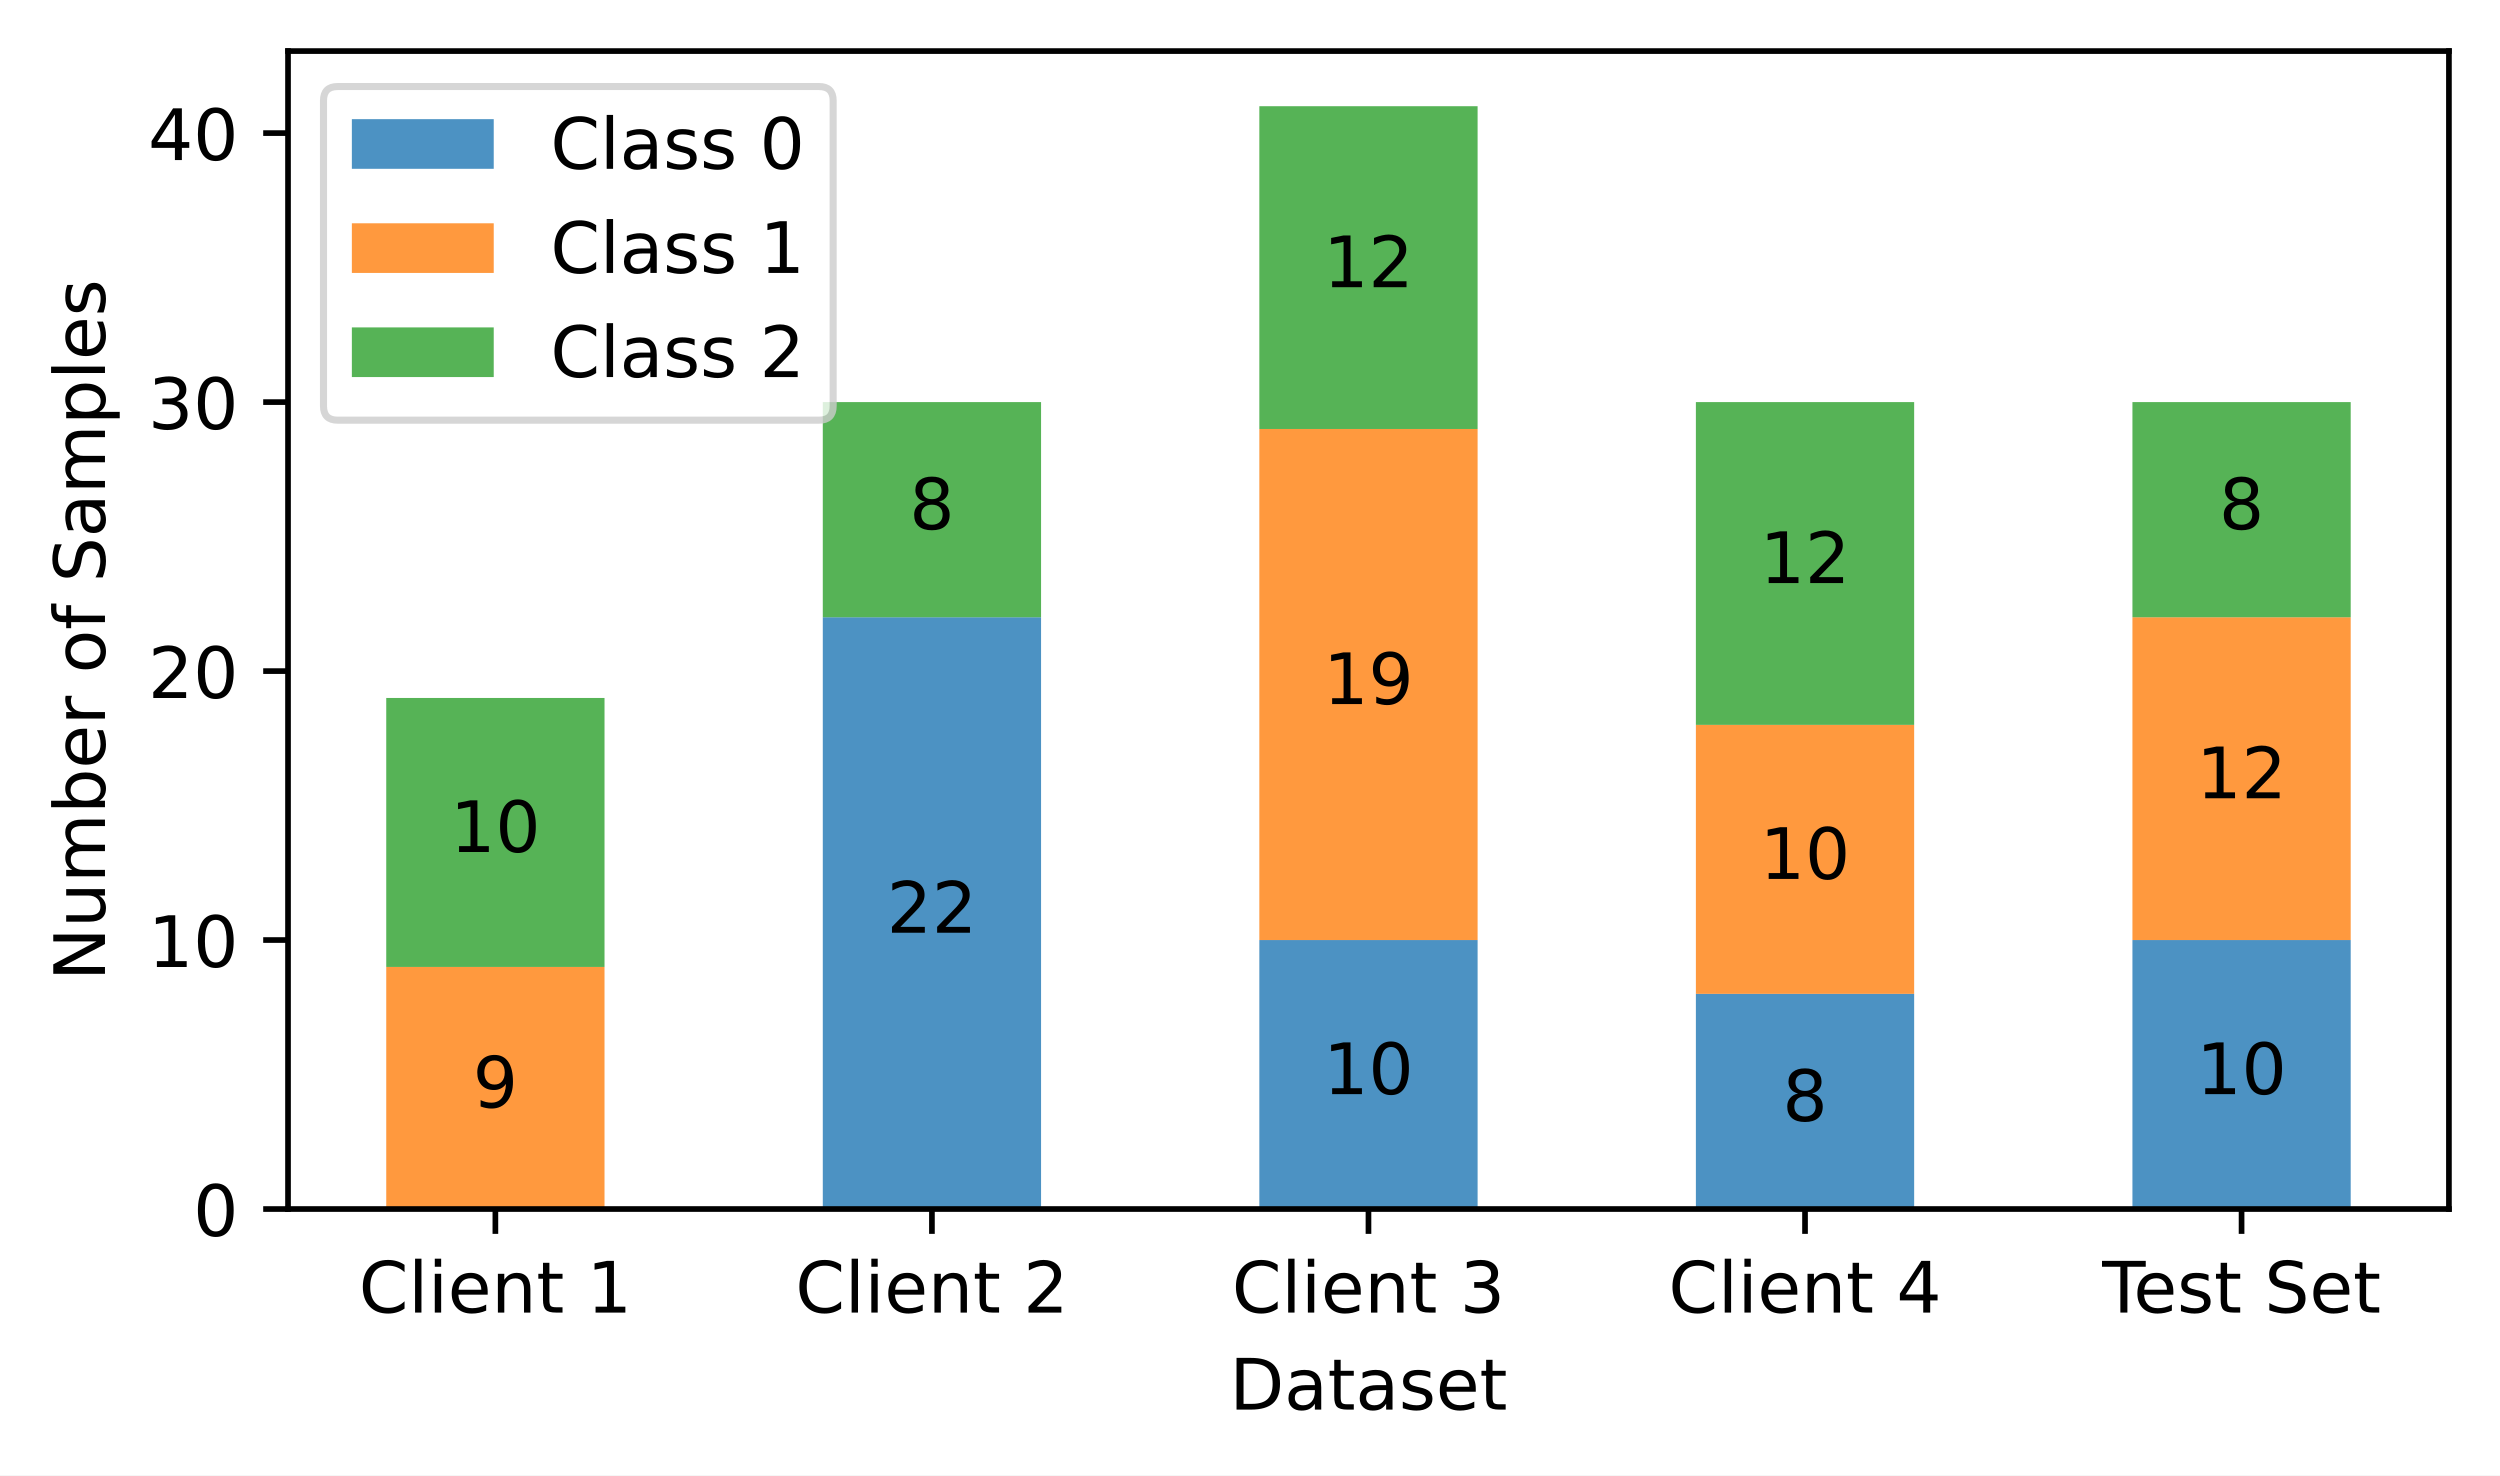
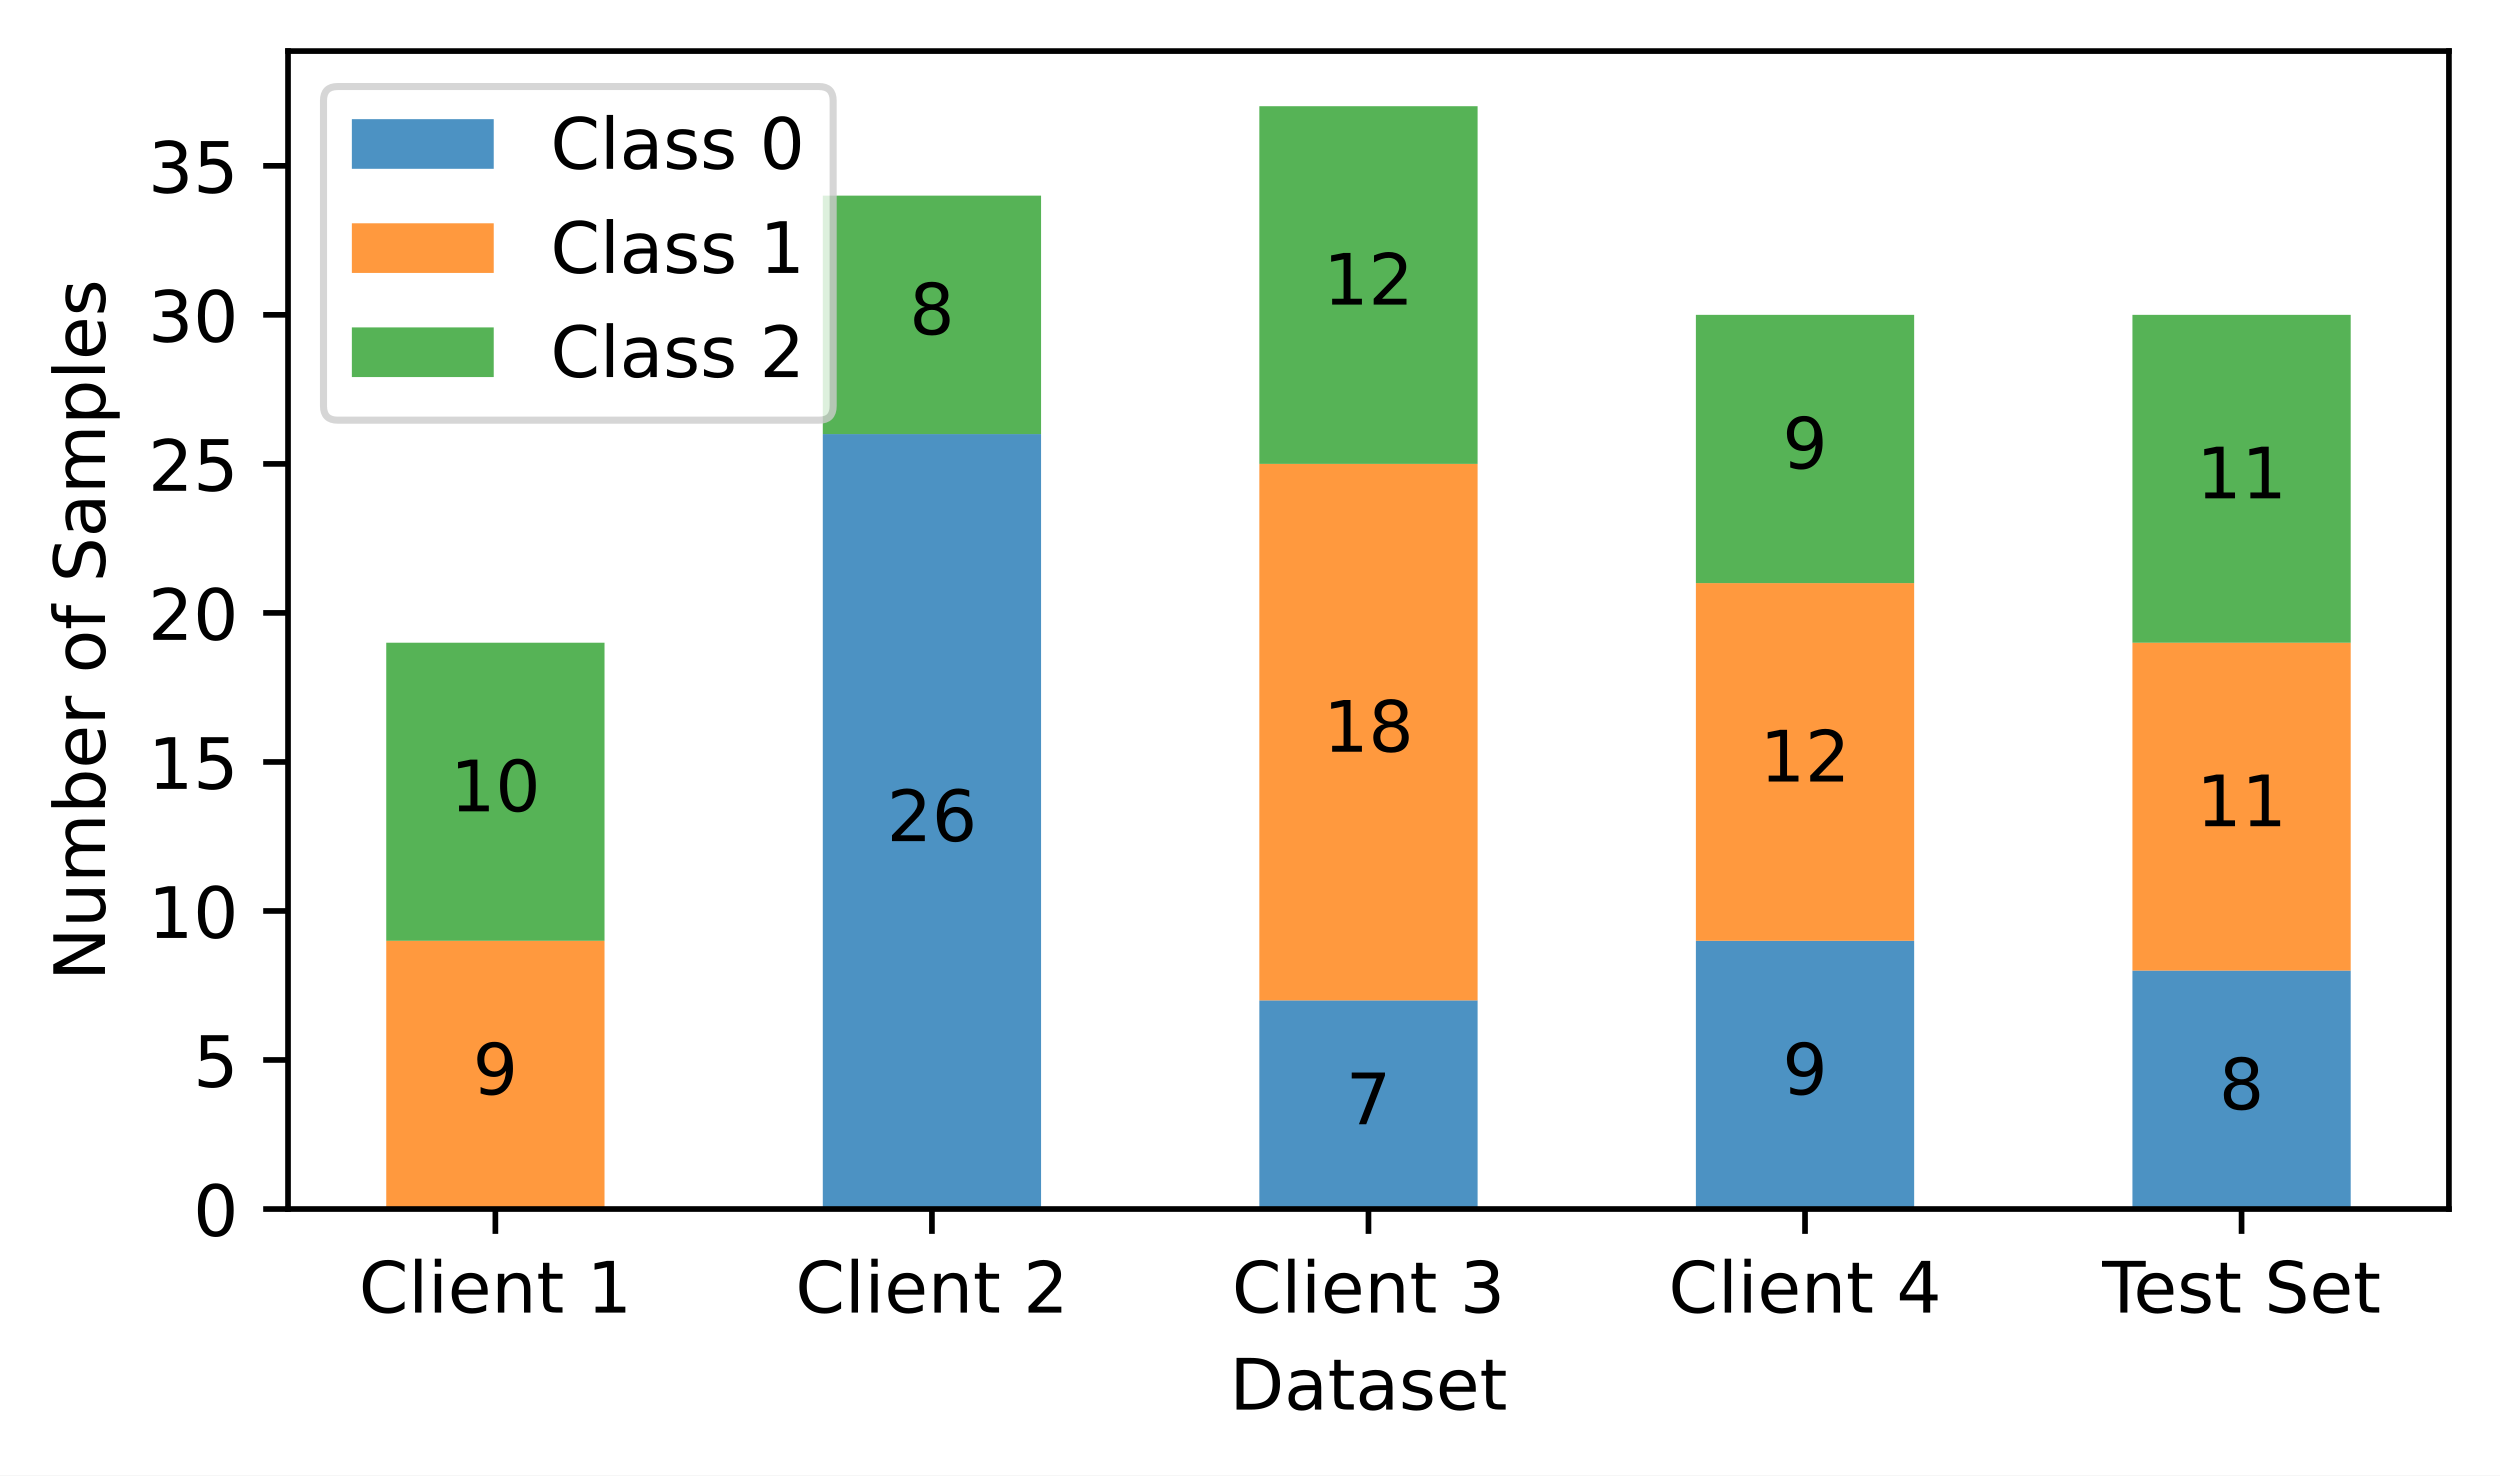
<svg xmlns="http://www.w3.org/2000/svg" xmlns:xlink="http://www.w3.org/1999/xlink" width="352.433pt" height="207.996pt" viewBox="0 0 352.433 207.996" version="1.1">
  <defs>
    <style type="text/css">*{stroke-linejoin: round; stroke-linecap: butt}</style>
  </defs>
  <g id="figure_1">
    <g id="patch_1">
      <path d="M 0 207.996  L 352.433 207.996  L 352.433 0  L 0 0  z " style="fill: #ffffff" />
    </g>
    <g id="axes_1">
      <g id="patch_2">
        <path d="M 40.603 170.44  L 345.233 170.44  L 345.233 7.2  L 40.603 7.2  z " style="fill: #ffffff" />
      </g>
      <g id="patch_3">
-         <path d="M 54.45 170.44  L 85.221 170.44  L 85.221 170.44  L 54.45 170.44  z " clip-path="url(#pb8a0e67694)" style="fill: #1f77b4; opacity: 0.8" />
+         <path d="M 54.45 170.44  L 85.221 170.44  L 85.221 170.44  L 54.45 170.44  z " clip-path="url(#p14cd039e1c)" style="fill: #1f77b4; opacity: 0.8" />
      </g>
      <g id="patch_4">
-         <path d="M 115.991 170.44  L 146.762 170.44  L 146.762 87.019  L 115.991 87.019  z " clip-path="url(#pb8a0e67694)" style="fill: #1f77b4; opacity: 0.8" />
+         <path d="M 115.991 170.44  L 146.762 170.44  L 146.762 61.193  L 115.991 61.193  z " clip-path="url(#p14cd039e1c)" style="fill: #1f77b4; opacity: 0.8" />
      </g>
      <g id="patch_5">
-         <path d="M 177.533 170.44  L 208.303 170.44  L 208.303 132.521  L 177.533 132.521  z " clip-path="url(#pb8a0e67694)" style="fill: #1f77b4; opacity: 0.8" />
+         <path d="M 177.533 170.44  L 208.303 170.44  L 208.303 141.027  L 177.533 141.027  z " clip-path="url(#p14cd039e1c)" style="fill: #1f77b4; opacity: 0.8" />
      </g>
      <g id="patch_6">
-         <path d="M 239.074 170.44  L 269.845 170.44  L 269.845 140.105  L 239.074 140.105  z " clip-path="url(#pb8a0e67694)" style="fill: #1f77b4; opacity: 0.8" />
+         <path d="M 239.074 170.44  L 269.845 170.44  L 269.845 132.624  L 239.074 132.624  z " clip-path="url(#p14cd039e1c)" style="fill: #1f77b4; opacity: 0.8" />
      </g>
      <g id="patch_7">
-         <path d="M 300.616 170.44  L 331.386 170.44  L 331.386 132.521  L 300.616 132.521  z " clip-path="url(#pb8a0e67694)" style="fill: #1f77b4; opacity: 0.8" />
+         <path d="M 300.616 170.44  L 331.386 170.44  L 331.386 136.826  L 300.616 136.826  z " clip-path="url(#p14cd039e1c)" style="fill: #1f77b4; opacity: 0.8" />
      </g>
      <g id="patch_8">
-         <path d="M 54.45 170.44  L 85.221 170.44  L 85.221 136.313  L 54.45 136.313  z " clip-path="url(#pb8a0e67694)" style="fill: #ff7f0e; opacity: 0.8" />
+         <path d="M 54.45 170.44  L 85.221 170.44  L 85.221 132.624  L 54.45 132.624  z " clip-path="url(#p14cd039e1c)" style="fill: #ff7f0e; opacity: 0.8" />
      </g>
      <g id="patch_9">
-         <path d="M 115.991 87.019  L 146.762 87.019  L 146.762 87.019  L 115.991 87.019  z " clip-path="url(#pb8a0e67694)" style="fill: #ff7f0e; opacity: 0.8" />
+         <path d="M 115.991 61.193  L 146.762 61.193  L 146.762 61.193  L 115.991 61.193  z " clip-path="url(#p14cd039e1c)" style="fill: #ff7f0e; opacity: 0.8" />
      </g>
      <g id="patch_10">
-         <path d="M 177.533 132.521  L 208.303 132.521  L 208.303 60.476  L 177.533 60.476  z " clip-path="url(#pb8a0e67694)" style="fill: #ff7f0e; opacity: 0.8" />
+         <path d="M 177.533 141.027  L 208.303 141.027  L 208.303 65.395  L 177.533 65.395  z " clip-path="url(#p14cd039e1c)" style="fill: #ff7f0e; opacity: 0.8" />
      </g>
      <g id="patch_11">
-         <path d="M 239.074 140.105  L 269.845 140.105  L 269.845 102.186  L 239.074 102.186  z " clip-path="url(#pb8a0e67694)" style="fill: #ff7f0e; opacity: 0.8" />
+         <path d="M 239.074 132.624  L 269.845 132.624  L 269.845 82.202  L 239.074 82.202  z " clip-path="url(#p14cd039e1c)" style="fill: #ff7f0e; opacity: 0.8" />
      </g>
      <g id="patch_12">
-         <path d="M 300.616 132.521  L 331.386 132.521  L 331.386 87.019  L 300.616 87.019  z " clip-path="url(#pb8a0e67694)" style="fill: #ff7f0e; opacity: 0.8" />
+         <path d="M 300.616 136.826  L 331.386 136.826  L 331.386 90.606  L 300.616 90.606  z " clip-path="url(#p14cd039e1c)" style="fill: #ff7f0e; opacity: 0.8" />
      </g>
      <g id="patch_13">
-         <path d="M 54.45 136.313  L 85.221 136.313  L 85.221 98.394  L 54.45 98.394  z " clip-path="url(#pb8a0e67694)" style="fill: #2ca02c; opacity: 0.8" />
+         <path d="M 54.45 132.624  L 85.221 132.624  L 85.221 90.606  L 54.45 90.606  z " clip-path="url(#p14cd039e1c)" style="fill: #2ca02c; opacity: 0.8" />
      </g>
      <g id="patch_14">
-         <path d="M 115.991 87.019  L 146.762 87.019  L 146.762 56.684  L 115.991 56.684  z " clip-path="url(#pb8a0e67694)" style="fill: #2ca02c; opacity: 0.8" />
+         <path d="M 115.991 61.193  L 146.762 61.193  L 146.762 27.579  L 115.991 27.579  z " clip-path="url(#p14cd039e1c)" style="fill: #2ca02c; opacity: 0.8" />
      </g>
      <g id="patch_15">
-         <path d="M 177.533 60.476  L 208.303 60.476  L 208.303 14.973  L 177.533 14.973  z " clip-path="url(#pb8a0e67694)" style="fill: #2ca02c; opacity: 0.8" />
+         <path d="M 177.533 65.395  L 208.303 65.395  L 208.303 14.973  L 177.533 14.973  z " clip-path="url(#p14cd039e1c)" style="fill: #2ca02c; opacity: 0.8" />
      </g>
      <g id="patch_16">
-         <path d="M 239.074 102.186  L 269.845 102.186  L 269.845 56.684  L 239.074 56.684  z " clip-path="url(#pb8a0e67694)" style="fill: #2ca02c; opacity: 0.8" />
+         <path d="M 239.074 82.202  L 269.845 82.202  L 269.845 44.386  L 239.074 44.386  z " clip-path="url(#p14cd039e1c)" style="fill: #2ca02c; opacity: 0.8" />
      </g>
      <g id="patch_17">
-         <path d="M 300.616 87.019  L 331.386 87.019  L 331.386 56.684  L 300.616 56.684  z " clip-path="url(#pb8a0e67694)" style="fill: #2ca02c; opacity: 0.8" />
+         <path d="M 300.616 90.606  L 331.386 90.606  L 331.386 44.386  L 300.616 44.386  z " clip-path="url(#p14cd039e1c)" style="fill: #2ca02c; opacity: 0.8" />
      </g>
      <g id="matplotlib.axis_1">
        <g id="xtick_1">
          <g id="line2d_1">
            <defs>
-               <path id="mf7a2118cc9" d="M 0 0  L 0 3.5  " style="stroke: #000000; stroke-width: 0.8" />
+               <path id="mbb359830c5" d="M 0 0  L 0 3.5  " style="stroke: #000000; stroke-width: 0.8" />
            </defs>
            <g>
-               <use xlink:href="#mf7a2118cc9" x="69.835" y="170.44" style="stroke: #000000; stroke-width: 0.8" />
+               <use xlink:href="#mbb359830c5" x="69.835" y="170.44" style="stroke: #000000; stroke-width: 0.8" />
            </g>
          </g>
          <g id="text_1">
            <g transform="translate(50.58998 185.0384) scale(0.1 -0.1)">
              <defs>
                <path id="DejaVuSans-43" d="M 4122 4306  L 4122 3641  Q 3803 3938 3442 4084  Q 3081 4231 2675 4231  Q 1875 4231 1450 3742  Q 1025 3253 1025 2328  Q 1025 1406 1450 917  Q 1875 428 2675 428  Q 3081 428 3442 575  Q 3803 722 4122 1019  L 4122 359  Q 3791 134 3420 21  Q 3050 -91 2638 -91  Q 1578 -91 968 557  Q 359 1206 359 2328  Q 359 3453 968 4101  Q 1578 4750 2638 4750  Q 3056 4750 3426 4639  Q 3797 4528 4122 4306  z " transform="scale(0.015625)" />
                <path id="DejaVuSans-6c" d="M 603 4863  L 1178 4863  L 1178 0  L 603 0  L 603 4863  z " transform="scale(0.015625)" />
                <path id="DejaVuSans-69" d="M 603 3500  L 1178 3500  L 1178 0  L 603 0  L 603 3500  z M 603 4863  L 1178 4863  L 1178 4134  L 603 4134  L 603 4863  z " transform="scale(0.015625)" />
                <path id="DejaVuSans-65" d="M 3597 1894  L 3597 1613  L 953 1613  Q 991 1019 1311 708  Q 1631 397 2203 397  Q 2534 397 2845 478  Q 3156 559 3463 722  L 3463 178  Q 3153 47 2828 -22  Q 2503 -91 2169 -91  Q 1331 -91 842 396  Q 353 884 353 1716  Q 353 2575 817 3079  Q 1281 3584 2069 3584  Q 2775 3584 3186 3129  Q 3597 2675 3597 1894  z M 3022 2063  Q 3016 2534 2758 2815  Q 2500 3097 2075 3097  Q 1594 3097 1305 2825  Q 1016 2553 972 2059  L 3022 2063  z " transform="scale(0.015625)" />
                <path id="DejaVuSans-6e" d="M 3513 2113  L 3513 0  L 2938 0  L 2938 2094  Q 2938 2591 2744 2837  Q 2550 3084 2163 3084  Q 1697 3084 1428 2787  Q 1159 2491 1159 1978  L 1159 0  L 581 0  L 581 3500  L 1159 3500  L 1159 2956  Q 1366 3272 1645 3428  Q 1925 3584 2291 3584  Q 2894 3584 3203 3211  Q 3513 2838 3513 2113  z " transform="scale(0.015625)" />
                <path id="DejaVuSans-74" d="M 1172 4494  L 1172 3500  L 2356 3500  L 2356 3053  L 1172 3053  L 1172 1153  Q 1172 725 1289 603  Q 1406 481 1766 481  L 2356 481  L 2356 0  L 1766 0  Q 1100 0 847 248  Q 594 497 594 1153  L 594 3053  L 172 3053  L 172 3500  L 594 3500  L 594 4494  L 1172 4494  z " transform="scale(0.015625)" />
                <path id="DejaVuSans-20" transform="scale(0.015625)" />
                <path id="DejaVuSans-31" d="M 794 531  L 1825 531  L 1825 4091  L 703 3866  L 703 4441  L 1819 4666  L 2450 4666  L 2450 531  L 3481 531  L 3481 0  L 794 0  L 794 531  z " transform="scale(0.015625)" />
              </defs>
              <use xlink:href="#DejaVuSans-43" />
              <use xlink:href="#DejaVuSans-6c" x="69.824" />
              <use xlink:href="#DejaVuSans-69" x="97.607" />
              <use xlink:href="#DejaVuSans-65" x="125.391" />
              <use xlink:href="#DejaVuSans-6e" x="186.914" />
              <use xlink:href="#DejaVuSans-74" x="250.293" />
              <use xlink:href="#DejaVuSans-20" x="289.502" />
              <use xlink:href="#DejaVuSans-31" x="321.289" />
            </g>
          </g>
        </g>
        <g id="xtick_2">
          <g id="line2d_2">
            <g>
-               <use xlink:href="#mf7a2118cc9" x="131.377" y="170.44" style="stroke: #000000; stroke-width: 0.8" />
+               <use xlink:href="#mbb359830c5" x="131.377" y="170.44" style="stroke: #000000; stroke-width: 0.8" />
            </g>
          </g>
          <g id="text_2">
            <g transform="translate(112.1314 185.0384) scale(0.1 -0.1)">
              <defs>
                <path id="DejaVuSans-32" d="M 1228 531  L 3431 531  L 3431 0  L 469 0  L 469 531  Q 828 903 1448 1529  Q 2069 2156 2228 2338  Q 2531 2678 2651 2914  Q 2772 3150 2772 3378  Q 2772 3750 2511 3984  Q 2250 4219 1831 4219  Q 1534 4219 1204 4116  Q 875 4013 500 3803  L 500 4441  Q 881 4594 1212 4672  Q 1544 4750 1819 4750  Q 2544 4750 2975 4387  Q 3406 4025 3406 3419  Q 3406 3131 3298 2873  Q 3191 2616 2906 2266  Q 2828 2175 2409 1742  Q 1991 1309 1228 531  z " transform="scale(0.015625)" />
              </defs>
              <use xlink:href="#DejaVuSans-43" />
              <use xlink:href="#DejaVuSans-6c" x="69.824" />
              <use xlink:href="#DejaVuSans-69" x="97.607" />
              <use xlink:href="#DejaVuSans-65" x="125.391" />
              <use xlink:href="#DejaVuSans-6e" x="186.914" />
              <use xlink:href="#DejaVuSans-74" x="250.293" />
              <use xlink:href="#DejaVuSans-20" x="289.502" />
              <use xlink:href="#DejaVuSans-32" x="321.289" />
            </g>
          </g>
        </g>
        <g id="xtick_3">
          <g id="line2d_3">
            <g>
-               <use xlink:href="#mf7a2118cc9" x="192.918" y="170.44" style="stroke: #000000; stroke-width: 0.8" />
+               <use xlink:href="#mbb359830c5" x="192.918" y="170.44" style="stroke: #000000; stroke-width: 0.8" />
            </g>
          </g>
          <g id="text_3">
            <g transform="translate(173.6728 185.0384) scale(0.1 -0.1)">
              <defs>
                <path id="DejaVuSans-33" d="M 2597 2516  Q 3050 2419 3304 2112  Q 3559 1806 3559 1356  Q 3559 666 3084 287  Q 2609 -91 1734 -91  Q 1441 -91 1130 -33  Q 819 25 488 141  L 488 750  Q 750 597 1062 519  Q 1375 441 1716 441  Q 2309 441 2620 675  Q 2931 909 2931 1356  Q 2931 1769 2642 2001  Q 2353 2234 1838 2234  L 1294 2234  L 1294 2753  L 1863 2753  Q 2328 2753 2575 2939  Q 2822 3125 2822 3475  Q 2822 3834 2567 4026  Q 2313 4219 1838 4219  Q 1578 4219 1281 4162  Q 984 4106 628 3988  L 628 4550  Q 988 4650 1302 4700  Q 1616 4750 1894 4750  Q 2613 4750 3031 4423  Q 3450 4097 3450 3541  Q 3450 3153 3228 2886  Q 3006 2619 2597 2516  z " transform="scale(0.015625)" />
              </defs>
              <use xlink:href="#DejaVuSans-43" />
              <use xlink:href="#DejaVuSans-6c" x="69.824" />
              <use xlink:href="#DejaVuSans-69" x="97.607" />
              <use xlink:href="#DejaVuSans-65" x="125.391" />
              <use xlink:href="#DejaVuSans-6e" x="186.914" />
              <use xlink:href="#DejaVuSans-74" x="250.293" />
              <use xlink:href="#DejaVuSans-20" x="289.502" />
              <use xlink:href="#DejaVuSans-33" x="321.289" />
            </g>
          </g>
        </g>
        <g id="xtick_4">
          <g id="line2d_4">
            <g>
-               <use xlink:href="#mf7a2118cc9" x="254.46" y="170.44" style="stroke: #000000; stroke-width: 0.8" />
+               <use xlink:href="#mbb359830c5" x="254.46" y="170.44" style="stroke: #000000; stroke-width: 0.8" />
            </g>
          </g>
          <g id="text_4">
            <g transform="translate(235.2142 185.0384) scale(0.1 -0.1)">
              <defs>
                <path id="DejaVuSans-34" d="M 2419 4116  L 825 1625  L 2419 1625  L 2419 4116  z M 2253 4666  L 3047 4666  L 3047 1625  L 3713 1625  L 3713 1100  L 3047 1100  L 3047 0  L 2419 0  L 2419 1100  L 313 1100  L 313 1709  L 2253 4666  z " transform="scale(0.015625)" />
              </defs>
              <use xlink:href="#DejaVuSans-43" />
              <use xlink:href="#DejaVuSans-6c" x="69.824" />
              <use xlink:href="#DejaVuSans-69" x="97.607" />
              <use xlink:href="#DejaVuSans-65" x="125.391" />
              <use xlink:href="#DejaVuSans-6e" x="186.914" />
              <use xlink:href="#DejaVuSans-74" x="250.293" />
              <use xlink:href="#DejaVuSans-20" x="289.502" />
              <use xlink:href="#DejaVuSans-34" x="321.289" />
            </g>
          </g>
        </g>
        <g id="xtick_5">
          <g id="line2d_5">
            <g>
-               <use xlink:href="#mf7a2118cc9" x="316.001" y="170.44" style="stroke: #000000; stroke-width: 0.8" />
+               <use xlink:href="#mbb359830c5" x="316.001" y="170.44" style="stroke: #000000; stroke-width: 0.8" />
            </g>
          </g>
          <g id="text_5">
            <g transform="translate(296.3556 185.0384) scale(0.1 -0.1)">
              <defs>
                <path id="DejaVuSans-54" d="M -19 4666  L 3928 4666  L 3928 4134  L 2272 4134  L 2272 0  L 1638 0  L 1638 4134  L -19 4134  L -19 4666  z " transform="scale(0.015625)" />
                <path id="DejaVuSans-73" d="M 2834 3397  L 2834 2853  Q 2591 2978 2328 3040  Q 2066 3103 1784 3103  Q 1356 3103 1142 2972  Q 928 2841 928 2578  Q 928 2378 1081 2264  Q 1234 2150 1697 2047  L 1894 2003  Q 2506 1872 2764 1633  Q 3022 1394 3022 966  Q 3022 478 2636 193  Q 2250 -91 1575 -91  Q 1294 -91 989 -36  Q 684 19 347 128  L 347 722  Q 666 556 975 473  Q 1284 391 1588 391  Q 1994 391 2212 530  Q 2431 669 2431 922  Q 2431 1156 2273 1281  Q 2116 1406 1581 1522  L 1381 1569  Q 847 1681 609 1914  Q 372 2147 372 2553  Q 372 3047 722 3315  Q 1072 3584 1716 3584  Q 2034 3584 2315 3537  Q 2597 3491 2834 3397  z " transform="scale(0.015625)" />
                <path id="DejaVuSans-53" d="M 3425 4513  L 3425 3897  Q 3066 4069 2747 4153  Q 2428 4238 2131 4238  Q 1616 4238 1336 4038  Q 1056 3838 1056 3469  Q 1056 3159 1242 3001  Q 1428 2844 1947 2747  L 2328 2669  Q 3034 2534 3370 2195  Q 3706 1856 3706 1288  Q 3706 609 3251 259  Q 2797 -91 1919 -91  Q 1588 -91 1214 -16  Q 841 59 441 206  L 441 856  Q 825 641 1194 531  Q 1563 422 1919 422  Q 2459 422 2753 634  Q 3047 847 3047 1241  Q 3047 1584 2836 1778  Q 2625 1972 2144 2069  L 1759 2144  Q 1053 2284 737 2584  Q 422 2884 422 3419  Q 422 4038 858 4394  Q 1294 4750 2059 4750  Q 2388 4750 2728 4690  Q 3069 4631 3425 4513  z " transform="scale(0.015625)" />
              </defs>
              <use xlink:href="#DejaVuSans-54" />
              <use xlink:href="#DejaVuSans-65" x="44.084" />
              <use xlink:href="#DejaVuSans-73" x="105.607" />
              <use xlink:href="#DejaVuSans-74" x="157.707" />
              <use xlink:href="#DejaVuSans-20" x="196.916" />
              <use xlink:href="#DejaVuSans-53" x="228.703" />
              <use xlink:href="#DejaVuSans-65" x="292.18" />
              <use xlink:href="#DejaVuSans-74" x="353.703" />
            </g>
          </g>
        </g>
        <g id="text_6">
          <g transform="translate(173.3384 198.7166) scale(0.1 -0.1)">
            <defs>
              <path id="DejaVuSans-44" d="M 1259 4147  L 1259 519  L 2022 519  Q 2988 519 3436 956  Q 3884 1394 3884 2338  Q 3884 3275 3436 3711  Q 2988 4147 2022 4147  L 1259 4147  z M 628 4666  L 1925 4666  Q 3281 4666 3915 4102  Q 4550 3538 4550 2338  Q 4550 1131 3912 565  Q 3275 0 1925 0  L 628 0  L 628 4666  z " transform="scale(0.015625)" />
              <path id="DejaVuSans-61" d="M 2194 1759  Q 1497 1759 1228 1600  Q 959 1441 959 1056  Q 959 750 1161 570  Q 1363 391 1709 391  Q 2188 391 2477 730  Q 2766 1069 2766 1631  L 2766 1759  L 2194 1759  z M 3341 1997  L 3341 0  L 2766 0  L 2766 531  Q 2569 213 2275 61  Q 1981 -91 1556 -91  Q 1019 -91 701 211  Q 384 513 384 1019  Q 384 1609 779 1909  Q 1175 2209 1959 2209  L 2766 2209  L 2766 2266  Q 2766 2663 2505 2880  Q 2244 3097 1772 3097  Q 1472 3097 1187 3025  Q 903 2953 641 2809  L 641 3341  Q 956 3463 1253 3523  Q 1550 3584 1831 3584  Q 2591 3584 2966 3190  Q 3341 2797 3341 1997  z " transform="scale(0.015625)" />
            </defs>
            <use xlink:href="#DejaVuSans-44" />
            <use xlink:href="#DejaVuSans-61" x="77.002" />
            <use xlink:href="#DejaVuSans-74" x="138.281" />
            <use xlink:href="#DejaVuSans-61" x="177.49" />
            <use xlink:href="#DejaVuSans-73" x="238.77" />
            <use xlink:href="#DejaVuSans-65" x="290.869" />
            <use xlink:href="#DejaVuSans-74" x="352.393" />
          </g>
        </g>
      </g>
      <g id="matplotlib.axis_2">
        <g id="ytick_1">
          <g id="line2d_6">
            <defs>
-               <path id="m21c9b085fa" d="M 0 0  L -3.5 0  " style="stroke: #000000; stroke-width: 0.8" />
+               <path id="m413e1a37a8" d="M 0 0  L -3.5 0  " style="stroke: #000000; stroke-width: 0.8" />
            </defs>
            <g>
-               <use xlink:href="#m21c9b085fa" x="40.603" y="170.44" style="stroke: #000000; stroke-width: 0.8" />
+               <use xlink:href="#m413e1a37a8" x="40.603" y="170.44" style="stroke: #000000; stroke-width: 0.8" />
            </g>
          </g>
          <g id="text_7">
            <g transform="translate(27.24063 174.2392) scale(0.1 -0.1)">
              <defs>
                <path id="DejaVuSans-30" d="M 2034 4250  Q 1547 4250 1301 3770  Q 1056 3291 1056 2328  Q 1056 1369 1301 889  Q 1547 409 2034 409  Q 2525 409 2770 889  Q 3016 1369 3016 2328  Q 3016 3291 2770 3770  Q 2525 4250 2034 4250  z M 2034 4750  Q 2819 4750 3233 4129  Q 3647 3509 3647 2328  Q 3647 1150 3233 529  Q 2819 -91 2034 -91  Q 1250 -91 836 529  Q 422 1150 422 2328  Q 422 3509 836 4129  Q 1250 4750 2034 4750  z " transform="scale(0.015625)" />
              </defs>
              <use xlink:href="#DejaVuSans-30" />
            </g>
          </g>
        </g>
        <g id="ytick_2">
          <g id="line2d_7">
            <g>
-               <use xlink:href="#m21c9b085fa" x="40.603" y="132.521" style="stroke: #000000; stroke-width: 0.8" />
+               <use xlink:href="#m413e1a37a8" x="40.603" y="149.431" style="stroke: #000000; stroke-width: 0.8" />
            </g>
          </g>
          <g id="text_8">
-             <g transform="translate(20.87813 136.3205) scale(0.1 -0.1)">
+             <g transform="translate(27.24063 153.2302) scale(0.1 -0.1)">
+               <defs>
+                 <path id="DejaVuSans-35" d="M 691 4666  L 3169 4666  L 3169 4134  L 1269 4134  L 1269 2991  Q 1406 3038 1543 3061  Q 1681 3084 1819 3084  Q 2600 3084 3056 2656  Q 3513 2228 3513 1497  Q 3513 744 3044 326  Q 2575 -91 1722 -91  Q 1428 -91 1123 -41  Q 819 9 494 109  L 494 744  Q 775 591 1075 516  Q 1375 441 1709 441  Q 2250 441 2565 725  Q 2881 1009 2881 1497  Q 2881 1984 2565 2268  Q 2250 2553 1709 2553  Q 1456 2553 1204 2497  Q 953 2441 691 2322  L 691 4666  z " transform="scale(0.015625)" />
+               </defs>
+               <use xlink:href="#DejaVuSans-35" />
+             </g>
+           </g>
+         </g>
+         <g id="ytick_3">
+           <g id="line2d_8">
+             <g>
+               <use xlink:href="#m413e1a37a8" x="40.603" y="128.422" style="stroke: #000000; stroke-width: 0.8" />
+             </g>
+           </g>
+           <g id="text_9">
+             <g transform="translate(20.87813 132.2212) scale(0.1 -0.1)">
              <use xlink:href="#DejaVuSans-31" />
              <use xlink:href="#DejaVuSans-30" x="63.623" />
            </g>
          </g>
        </g>
-         <g id="ytick_3">
-           <g id="line2d_8">
-             <g>
-               <use xlink:href="#m21c9b085fa" x="40.603" y="94.603" style="stroke: #000000; stroke-width: 0.8" />
-             </g>
-           </g>
-           <g id="text_9">
-             <g transform="translate(20.87813 98.40182) scale(0.1 -0.1)">
+         <g id="ytick_4">
+           <g id="line2d_9">
+             <g>
+               <use xlink:href="#m413e1a37a8" x="40.603" y="107.413" style="stroke: #000000; stroke-width: 0.8" />
+             </g>
+           </g>
+           <g id="text_10">
+             <g transform="translate(20.87813 111.2122) scale(0.1 -0.1)">
+               <use xlink:href="#DejaVuSans-31" />
+               <use xlink:href="#DejaVuSans-35" x="63.623" />
+             </g>
+           </g>
+         </g>
+         <g id="ytick_5">
+           <g id="line2d_10">
+             <g>
+               <use xlink:href="#m413e1a37a8" x="40.603" y="86.404" style="stroke: #000000; stroke-width: 0.8" />
+             </g>
+           </g>
+           <g id="text_11">
+             <g transform="translate(20.87813 90.20318) scale(0.1 -0.1)">
              <use xlink:href="#DejaVuSans-32" />
              <use xlink:href="#DejaVuSans-30" x="63.623" />
            </g>
          </g>
        </g>
-         <g id="ytick_4">
-           <g id="line2d_9">
-             <g>
-               <use xlink:href="#m21c9b085fa" x="40.603" y="56.684" style="stroke: #000000; stroke-width: 0.8" />
-             </g>
-           </g>
-           <g id="text_10">
-             <g transform="translate(20.87813 60.48312) scale(0.1 -0.1)">
+         <g id="ytick_6">
+           <g id="line2d_11">
+             <g>
+               <use xlink:href="#m413e1a37a8" x="40.603" y="65.395" style="stroke: #000000; stroke-width: 0.8" />
+             </g>
+           </g>
+           <g id="text_12">
+             <g transform="translate(20.87813 69.19417) scale(0.1 -0.1)">
+               <use xlink:href="#DejaVuSans-32" />
+               <use xlink:href="#DejaVuSans-35" x="63.623" />
+             </g>
+           </g>
+         </g>
+         <g id="ytick_7">
+           <g id="line2d_12">
+             <g>
+               <use xlink:href="#m413e1a37a8" x="40.603" y="44.386" style="stroke: #000000; stroke-width: 0.8" />
+             </g>
+           </g>
+           <g id="text_13">
+             <g transform="translate(20.87813 48.18516) scale(0.1 -0.1)">
              <use xlink:href="#DejaVuSans-33" />
              <use xlink:href="#DejaVuSans-30" x="63.623" />
            </g>
          </g>
        </g>
-         <g id="ytick_5">
-           <g id="line2d_10">
-             <g>
-               <use xlink:href="#m21c9b085fa" x="40.603" y="18.765" style="stroke: #000000; stroke-width: 0.8" />
-             </g>
-           </g>
-           <g id="text_11">
-             <g transform="translate(20.87813 22.56442) scale(0.1 -0.1)">
-               <use xlink:href="#DejaVuSans-34" />
-               <use xlink:href="#DejaVuSans-30" x="63.623" />
-             </g>
-           </g>
-         </g>
-         <g id="text_12">
+         <g id="ytick_8">
+           <g id="line2d_13">
+             <g>
+               <use xlink:href="#m413e1a37a8" x="40.603" y="23.377" style="stroke: #000000; stroke-width: 0.8" />
+             </g>
+           </g>
+           <g id="text_14">
+             <g transform="translate(20.87813 27.17616) scale(0.1 -0.1)">
+               <use xlink:href="#DejaVuSans-33" />
+               <use xlink:href="#DejaVuSans-35" x="63.623" />
+             </g>
+           </g>
+         </g>
+         <g id="text_15">
          <g transform="translate(14.79844 138.2567) rotate(-90) scale(0.1 -0.1)">
            <defs>
              <path id="DejaVuSans-4e" d="M 628 4666  L 1478 4666  L 3547 763  L 3547 4666  L 4159 4666  L 4159 0  L 3309 0  L 1241 3903  L 1241 0  L 628 0  L 628 4666  z " transform="scale(0.015625)" />
              <path id="DejaVuSans-75" d="M 544 1381  L 544 3500  L 1119 3500  L 1119 1403  Q 1119 906 1312 657  Q 1506 409 1894 409  Q 2359 409 2629 706  Q 2900 1003 2900 1516  L 2900 3500  L 3475 3500  L 3475 0  L 2900 0  L 2900 538  Q 2691 219 2414 64  Q 2138 -91 1772 -91  Q 1169 -91 856 284  Q 544 659 544 1381  z M 1991 3584  L 1991 3584  z " transform="scale(0.015625)" />
              <path id="DejaVuSans-6d" d="M 3328 2828  Q 3544 3216 3844 3400  Q 4144 3584 4550 3584  Q 5097 3584 5394 3201  Q 5691 2819 5691 2113  L 5691 0  L 5113 0  L 5113 2094  Q 5113 2597 4934 2840  Q 4756 3084 4391 3084  Q 3944 3084 3684 2787  Q 3425 2491 3425 1978  L 3425 0  L 2847 0  L 2847 2094  Q 2847 2600 2669 2842  Q 2491 3084 2119 3084  Q 1678 3084 1418 2786  Q 1159 2488 1159 1978  L 1159 0  L 581 0  L 581 3500  L 1159 3500  L 1159 2956  Q 1356 3278 1631 3431  Q 1906 3584 2284 3584  Q 2666 3584 2933 3390  Q 3200 3197 3328 2828  z " transform="scale(0.015625)" />
              <path id="DejaVuSans-62" d="M 3116 1747  Q 3116 2381 2855 2742  Q 2594 3103 2138 3103  Q 1681 3103 1420 2742  Q 1159 2381 1159 1747  Q 1159 1113 1420 752  Q 1681 391 2138 391  Q 2594 391 2855 752  Q 3116 1113 3116 1747  z M 1159 2969  Q 1341 3281 1617 3432  Q 1894 3584 2278 3584  Q 2916 3584 3314 3078  Q 3713 2572 3713 1747  Q 3713 922 3314 415  Q 2916 -91 2278 -91  Q 1894 -91 1617 61  Q 1341 213 1159 525  L 1159 0  L 581 0  L 581 4863  L 1159 4863  L 1159 2969  z " transform="scale(0.015625)" />
              <path id="DejaVuSans-72" d="M 2631 2963  Q 2534 3019 2420 3045  Q 2306 3072 2169 3072  Q 1681 3072 1420 2755  Q 1159 2438 1159 1844  L 1159 0  L 581 0  L 581 3500  L 1159 3500  L 1159 2956  Q 1341 3275 1631 3429  Q 1922 3584 2338 3584  Q 2397 3584 2469 3576  Q 2541 3569 2628 3553  L 2631 2963  z " transform="scale(0.015625)" />
              <path id="DejaVuSans-6f" d="M 1959 3097  Q 1497 3097 1228 2736  Q 959 2375 959 1747  Q 959 1119 1226 758  Q 1494 397 1959 397  Q 2419 397 2687 759  Q 2956 1122 2956 1747  Q 2956 2369 2687 2733  Q 2419 3097 1959 3097  z M 1959 3584  Q 2709 3584 3137 3096  Q 3566 2609 3566 1747  Q 3566 888 3137 398  Q 2709 -91 1959 -91  Q 1206 -91 779 398  Q 353 888 353 1747  Q 353 2609 779 3096  Q 1206 3584 1959 3584  z " transform="scale(0.015625)" />
              <path id="DejaVuSans-66" d="M 2375 4863  L 2375 4384  L 1825 4384  Q 1516 4384 1395 4259  Q 1275 4134 1275 3809  L 1275 3500  L 2222 3500  L 2222 3053  L 1275 3053  L 1275 0  L 697 0  L 697 3053  L 147 3053  L 147 3500  L 697 3500  L 697 3744  Q 697 4328 969 4595  Q 1241 4863 1831 4863  L 2375 4863  z " transform="scale(0.015625)" />
              <path id="DejaVuSans-70" d="M 1159 525  L 1159 -1331  L 581 -1331  L 581 3500  L 1159 3500  L 1159 2969  Q 1341 3281 1617 3432  Q 1894 3584 2278 3584  Q 2916 3584 3314 3078  Q 3713 2572 3713 1747  Q 3713 922 3314 415  Q 2916 -91 2278 -91  Q 1894 -91 1617 61  Q 1341 213 1159 525  z M 3116 1747  Q 3116 2381 2855 2742  Q 2594 3103 2138 3103  Q 1681 3103 1420 2742  Q 1159 2381 1159 1747  Q 1159 1113 1420 752  Q 1681 391 2138 391  Q 2594 391 2855 752  Q 3116 1113 3116 1747  z " transform="scale(0.015625)" />
            </defs>
            <use xlink:href="#DejaVuSans-4e" />
            <use xlink:href="#DejaVuSans-75" x="74.805" />
            <use xlink:href="#DejaVuSans-6d" x="138.184" />
            <use xlink:href="#DejaVuSans-62" x="235.596" />
            <use xlink:href="#DejaVuSans-65" x="299.072" />
            <use xlink:href="#DejaVuSans-72" x="360.596" />
            <use xlink:href="#DejaVuSans-20" x="401.709" />
            <use xlink:href="#DejaVuSans-6f" x="433.496" />
            <use xlink:href="#DejaVuSans-66" x="494.678" />
            <use xlink:href="#DejaVuSans-20" x="529.883" />
            <use xlink:href="#DejaVuSans-53" x="561.67" />
            <use xlink:href="#DejaVuSans-61" x="625.146" />
            <use xlink:href="#DejaVuSans-6d" x="686.426" />
            <use xlink:href="#DejaVuSans-70" x="783.838" />
            <use xlink:href="#DejaVuSans-6c" x="847.314" />
            <use xlink:href="#DejaVuSans-65" x="875.098" />
            <use xlink:href="#DejaVuSans-73" x="936.621" />
          </g>
        </g>
      </g>
      <g id="patch_18">
        <path d="M 40.603 170.44  L 40.603 7.2  " style="fill: none; stroke: #000000; stroke-width: 0.8; stroke-linejoin: miter; stroke-linecap: square" />
      </g>
      <g id="patch_19">
        <path d="M 345.233 170.44  L 345.233 7.2  " style="fill: none; stroke: #000000; stroke-width: 0.8; stroke-linejoin: miter; stroke-linecap: square" />
      </g>
      <g id="patch_20">
        <path d="M 40.603 170.44  L 345.233 170.44  " style="fill: none; stroke: #000000; stroke-width: 0.8; stroke-linejoin: miter; stroke-linecap: square" />
      </g>
      <g id="patch_21">
        <path d="M 40.603 7.2  L 345.233 7.2  " style="fill: none; stroke: #000000; stroke-width: 0.8; stroke-linejoin: miter; stroke-linecap: square" />
      </g>
-       <g id="text_13">
-         <g transform="translate(125.0142 131.4888) scale(0.1 -0.1)">
+       <g id="text_16">
+         <g transform="translate(125.0142 118.576) scale(0.1 -0.1)">
+           <defs>
+             <path id="DejaVuSans-36" d="M 2113 2584  Q 1688 2584 1439 2293  Q 1191 2003 1191 1497  Q 1191 994 1439 701  Q 1688 409 2113 409  Q 2538 409 2786 701  Q 3034 994 3034 1497  Q 3034 2003 2786 2293  Q 2538 2584 2113 2584  z M 3366 4563  L 3366 3988  Q 3128 4100 2886 4159  Q 2644 4219 2406 4219  Q 1781 4219 1451 3797  Q 1122 3375 1075 2522  Q 1259 2794 1537 2939  Q 1816 3084 2150 3084  Q 2853 3084 3261 2657  Q 3669 2231 3669 1497  Q 3669 778 3244 343  Q 2819 -91 2113 -91  Q 1303 -91 875 529  Q 447 1150 447 2328  Q 447 3434 972 4092  Q 1497 4750 2381 4750  Q 2619 4750 2861 4703  Q 3103 4656 3366 4563  z " transform="scale(0.015625)" />
+           </defs>
          <use xlink:href="#DejaVuSans-32" />
-           <use xlink:href="#DejaVuSans-32" x="63.623" />
-         </g>
-       </g>
-       <g id="text_14">
-         <g transform="translate(186.5556 154.24) scale(0.1 -0.1)">
-           <use xlink:href="#DejaVuSans-31" />
-           <use xlink:href="#DejaVuSans-30" x="63.623" />
-         </g>
-       </g>
-       <g id="text_15">
-         <g transform="translate(251.2783 158.0319) scale(0.1 -0.1)">
+           <use xlink:href="#DejaVuSans-36" x="63.623" />
+         </g>
+       </g>
+       <g id="text_17">
+         <g transform="translate(189.7369 158.4931) scale(0.1 -0.1)">
+           <defs>
+             <path id="DejaVuSans-37" d="M 525 4666  L 3525 4666  L 3525 4397  L 1831 0  L 1172 0  L 2766 4134  L 525 4134  L 525 4666  z " transform="scale(0.015625)" />
+           </defs>
+           <use xlink:href="#DejaVuSans-37" />
+         </g>
+       </g>
+       <g id="text_18">
+         <g transform="translate(251.2783 154.2913) scale(0.1 -0.1)">
+           <defs>
+             <path id="DejaVuSans-39" d="M 703 97  L 703 672  Q 941 559 1184 500  Q 1428 441 1663 441  Q 2288 441 2617 861  Q 2947 1281 2994 2138  Q 2813 1869 2534 1725  Q 2256 1581 1919 1581  Q 1219 1581 811 2004  Q 403 2428 403 3163  Q 403 3881 828 4315  Q 1253 4750 1959 4750  Q 2769 4750 3195 4129  Q 3622 3509 3622 2328  Q 3622 1225 3098 567  Q 2575 -91 1691 -91  Q 1453 -91 1209 -44  Q 966 3 703 97  z M 1959 2075  Q 2384 2075 2632 2365  Q 2881 2656 2881 3163  Q 2881 3666 2632 3958  Q 2384 4250 1959 4250  Q 1534 4250 1286 3958  Q 1038 3666 1038 3163  Q 1038 2656 1286 2365  Q 1534 2075 1959 2075  z " transform="scale(0.015625)" />
+           </defs>
+           <use xlink:href="#DejaVuSans-39" />
+         </g>
+       </g>
+       <g id="text_19">
+         <g transform="translate(312.8197 156.3922) scale(0.1 -0.1)">
          <defs>
            <path id="DejaVuSans-38" d="M 2034 2216  Q 1584 2216 1326 1975  Q 1069 1734 1069 1313  Q 1069 891 1326 650  Q 1584 409 2034 409  Q 2484 409 2743 651  Q 3003 894 3003 1313  Q 3003 1734 2745 1975  Q 2488 2216 2034 2216  z M 1403 2484  Q 997 2584 770 2862  Q 544 3141 544 3541  Q 544 4100 942 4425  Q 1341 4750 2034 4750  Q 2731 4750 3128 4425  Q 3525 4100 3525 3541  Q 3525 3141 3298 2862  Q 3072 2584 2669 2484  Q 3125 2378 3379 2068  Q 3634 1759 3634 1313  Q 3634 634 3220 271  Q 2806 -91 2034 -91  Q 1263 -91 848 271  Q 434 634 434 1313  Q 434 1759 690 2068  Q 947 2378 1403 2484  z M 1172 3481  Q 1172 3119 1398 2916  Q 1625 2713 2034 2713  Q 2441 2713 2670 2916  Q 2900 3119 2900 3481  Q 2900 3844 2670 4047  Q 2441 4250 2034 4250  Q 1625 4250 1398 4047  Q 1172 3844 1172 3481  z " transform="scale(0.015625)" />
          </defs>
          <use xlink:href="#DejaVuSans-38" />
        </g>
      </g>
-       <g id="text_16">
-         <g transform="translate(309.6385 154.24) scale(0.1 -0.1)">
+       <g id="text_20">
+         <g transform="translate(66.65405 154.2913) scale(0.1 -0.1)">
+           <use xlink:href="#DejaVuSans-39" />
+         </g>
+       </g>
+       <g id="text_21">
+         <g transform="translate(186.5556 105.9705) scale(0.1 -0.1)">
+           <use xlink:href="#DejaVuSans-31" />
+           <use xlink:href="#DejaVuSans-38" x="63.623" />
+         </g>
+       </g>
+       <g id="text_22">
+         <g transform="translate(248.097 110.1723) scale(0.1 -0.1)">
+           <use xlink:href="#DejaVuSans-31" />
+           <use xlink:href="#DejaVuSans-32" x="63.623" />
+         </g>
+       </g>
+       <g id="text_23">
+         <g transform="translate(309.6385 116.4751) scale(0.1 -0.1)">
+           <use xlink:href="#DejaVuSans-31" />
+           <use xlink:href="#DejaVuSans-31" x="63.623" />
+         </g>
+       </g>
+       <g id="text_24">
+         <g transform="translate(63.4728 114.3742) scale(0.1 -0.1)">
          <use xlink:href="#DejaVuSans-31" />
          <use xlink:href="#DejaVuSans-30" x="63.623" />
        </g>
      </g>
-       <g id="text_17">
-         <g transform="translate(66.65405 156.136) scale(0.1 -0.1)">
-           <defs>
-             <path id="DejaVuSans-39" d="M 703 97  L 703 672  Q 941 559 1184 500  Q 1428 441 1663 441  Q 2288 441 2617 861  Q 2947 1281 2994 2138  Q 2813 1869 2534 1725  Q 2256 1581 1919 1581  Q 1219 1581 811 2004  Q 403 2428 403 3163  Q 403 3881 828 4315  Q 1253 4750 1959 4750  Q 2769 4750 3195 4129  Q 3622 3509 3622 2328  Q 3622 1225 3098 567  Q 2575 -91 1691 -91  Q 1453 -91 1209 -44  Q 966 3 703 97  z M 1959 2075  Q 2384 2075 2632 2365  Q 2881 2656 2881 3163  Q 2881 3666 2632 3958  Q 2384 4250 1959 4250  Q 1534 4250 1286 3958  Q 1038 3666 1038 3163  Q 1038 2656 1286 2365  Q 1534 2075 1959 2075  z " transform="scale(0.015625)" />
-           </defs>
+       <g id="text_25">
+         <g transform="translate(128.1955 47.14532) scale(0.1 -0.1)">
+           <use xlink:href="#DejaVuSans-38" />
+         </g>
+       </g>
+       <g id="text_26">
+         <g transform="translate(186.5556 42.94352) scale(0.1 -0.1)">
+           <use xlink:href="#DejaVuSans-31" />
+           <use xlink:href="#DejaVuSans-32" x="63.623" />
+         </g>
+       </g>
+       <g id="text_27">
+         <g transform="translate(251.2783 66.05343) scale(0.1 -0.1)">
          <use xlink:href="#DejaVuSans-39" />
        </g>
      </g>
-       <g id="text_18">
-         <g transform="translate(186.5556 99.25791) scale(0.1 -0.1)">
-           <use xlink:href="#DejaVuSans-31" />
-           <use xlink:href="#DejaVuSans-39" x="63.623" />
-         </g>
-       </g>
-       <g id="text_19">
-         <g transform="translate(248.097 123.9051) scale(0.1 -0.1)">
-           <use xlink:href="#DejaVuSans-31" />
-           <use xlink:href="#DejaVuSans-30" x="63.623" />
-         </g>
-       </g>
-       <g id="text_20">
-         <g transform="translate(309.6385 112.5295) scale(0.1 -0.1)">
-           <use xlink:href="#DejaVuSans-31" />
-           <use xlink:href="#DejaVuSans-32" x="63.623" />
-         </g>
-       </g>
-       <g id="text_21">
-         <g transform="translate(63.4728 120.1132) scale(0.1 -0.1)">
-           <use xlink:href="#DejaVuSans-31" />
-           <use xlink:href="#DejaVuSans-30" x="63.623" />
-         </g>
-       </g>
-       <g id="text_22">
-         <g transform="translate(128.1955 74.61076) scale(0.1 -0.1)">
-           <use xlink:href="#DejaVuSans-38" />
-         </g>
-       </g>
-       <g id="text_23">
-         <g transform="translate(186.5556 40.48393) scale(0.1 -0.1)">
-           <use xlink:href="#DejaVuSans-31" />
-           <use xlink:href="#DejaVuSans-32" x="63.623" />
-         </g>
-       </g>
-       <g id="text_24">
-         <g transform="translate(248.097 82.1945) scale(0.1 -0.1)">
-           <use xlink:href="#DejaVuSans-31" />
-           <use xlink:href="#DejaVuSans-32" x="63.623" />
-         </g>
-       </g>
-       <g id="text_25">
-         <g transform="translate(312.8197 74.61076) scale(0.1 -0.1)">
-           <use xlink:href="#DejaVuSans-38" />
+       <g id="text_28">
+         <g transform="translate(309.6385 70.25523) scale(0.1 -0.1)">
+           <use xlink:href="#DejaVuSans-31" />
+           <use xlink:href="#DejaVuSans-31" x="63.623" />
        </g>
      </g>
      <g id="legend_1">
        <g id="patch_22">
          <path d="M 47.603 59.234  L 115.452 59.234  Q 117.452 59.234 117.452 57.234  L 117.452 14.2  Q 117.452 12.2 115.452 12.2  L 47.603 12.2  Q 45.603 12.2 45.603 14.2  L 45.603 57.234  Q 45.603 59.234 47.603 59.234  z " style="fill: #ffffff; opacity: 0.8; stroke: #cccccc; stroke-linejoin: miter" />
        </g>
        <g id="patch_23">
          <path d="M 49.603 23.798  L 69.603 23.798  L 69.603 16.798  L 49.603 16.798  z " style="fill: #1f77b4; opacity: 0.8" />
        </g>
-         <g id="text_26">
+         <g id="text_29">
          <g transform="translate(77.60313 23.79844) scale(0.1 -0.1)">
            <use xlink:href="#DejaVuSans-43" />
            <use xlink:href="#DejaVuSans-6c" x="69.824" />
            <use xlink:href="#DejaVuSans-61" x="97.607" />
            <use xlink:href="#DejaVuSans-73" x="158.887" />
            <use xlink:href="#DejaVuSans-73" x="210.986" />
            <use xlink:href="#DejaVuSans-20" x="263.086" />
            <use xlink:href="#DejaVuSans-30" x="294.873" />
          </g>
        </g>
        <g id="patch_24">
          <path d="M 49.603 38.477  L 69.603 38.477  L 69.603 31.477  L 49.603 31.477  z " style="fill: #ff7f0e; opacity: 0.8" />
        </g>
-         <g id="text_27">
+         <g id="text_30">
          <g transform="translate(77.60313 38.47656) scale(0.1 -0.1)">
            <use xlink:href="#DejaVuSans-43" />
            <use xlink:href="#DejaVuSans-6c" x="69.824" />
            <use xlink:href="#DejaVuSans-61" x="97.607" />
            <use xlink:href="#DejaVuSans-73" x="158.887" />
            <use xlink:href="#DejaVuSans-73" x="210.986" />
            <use xlink:href="#DejaVuSans-20" x="263.086" />
            <use xlink:href="#DejaVuSans-31" x="294.873" />
          </g>
        </g>
        <g id="patch_25">
          <path d="M 49.603 53.155  L 69.603 53.155  L 69.603 46.155  L 49.603 46.155  z " style="fill: #2ca02c; opacity: 0.8" />
        </g>
-         <g id="text_28">
+         <g id="text_31">
          <g transform="translate(77.60313 53.15469) scale(0.1 -0.1)">
            <use xlink:href="#DejaVuSans-43" />
            <use xlink:href="#DejaVuSans-6c" x="69.824" />
            <use xlink:href="#DejaVuSans-61" x="97.607" />
            <use xlink:href="#DejaVuSans-73" x="158.887" />
            <use xlink:href="#DejaVuSans-73" x="210.986" />
            <use xlink:href="#DejaVuSans-20" x="263.086" />
            <use xlink:href="#DejaVuSans-32" x="294.873" />
          </g>
        </g>
      </g>
    </g>
  </g>
  <defs>
-     <clipPath id="pb8a0e67694">
+     <clipPath id="p14cd039e1c">
      <rect x="40.603" y="7.2" width="304.63" height="163.24" />
    </clipPath>
  </defs>
</svg>
